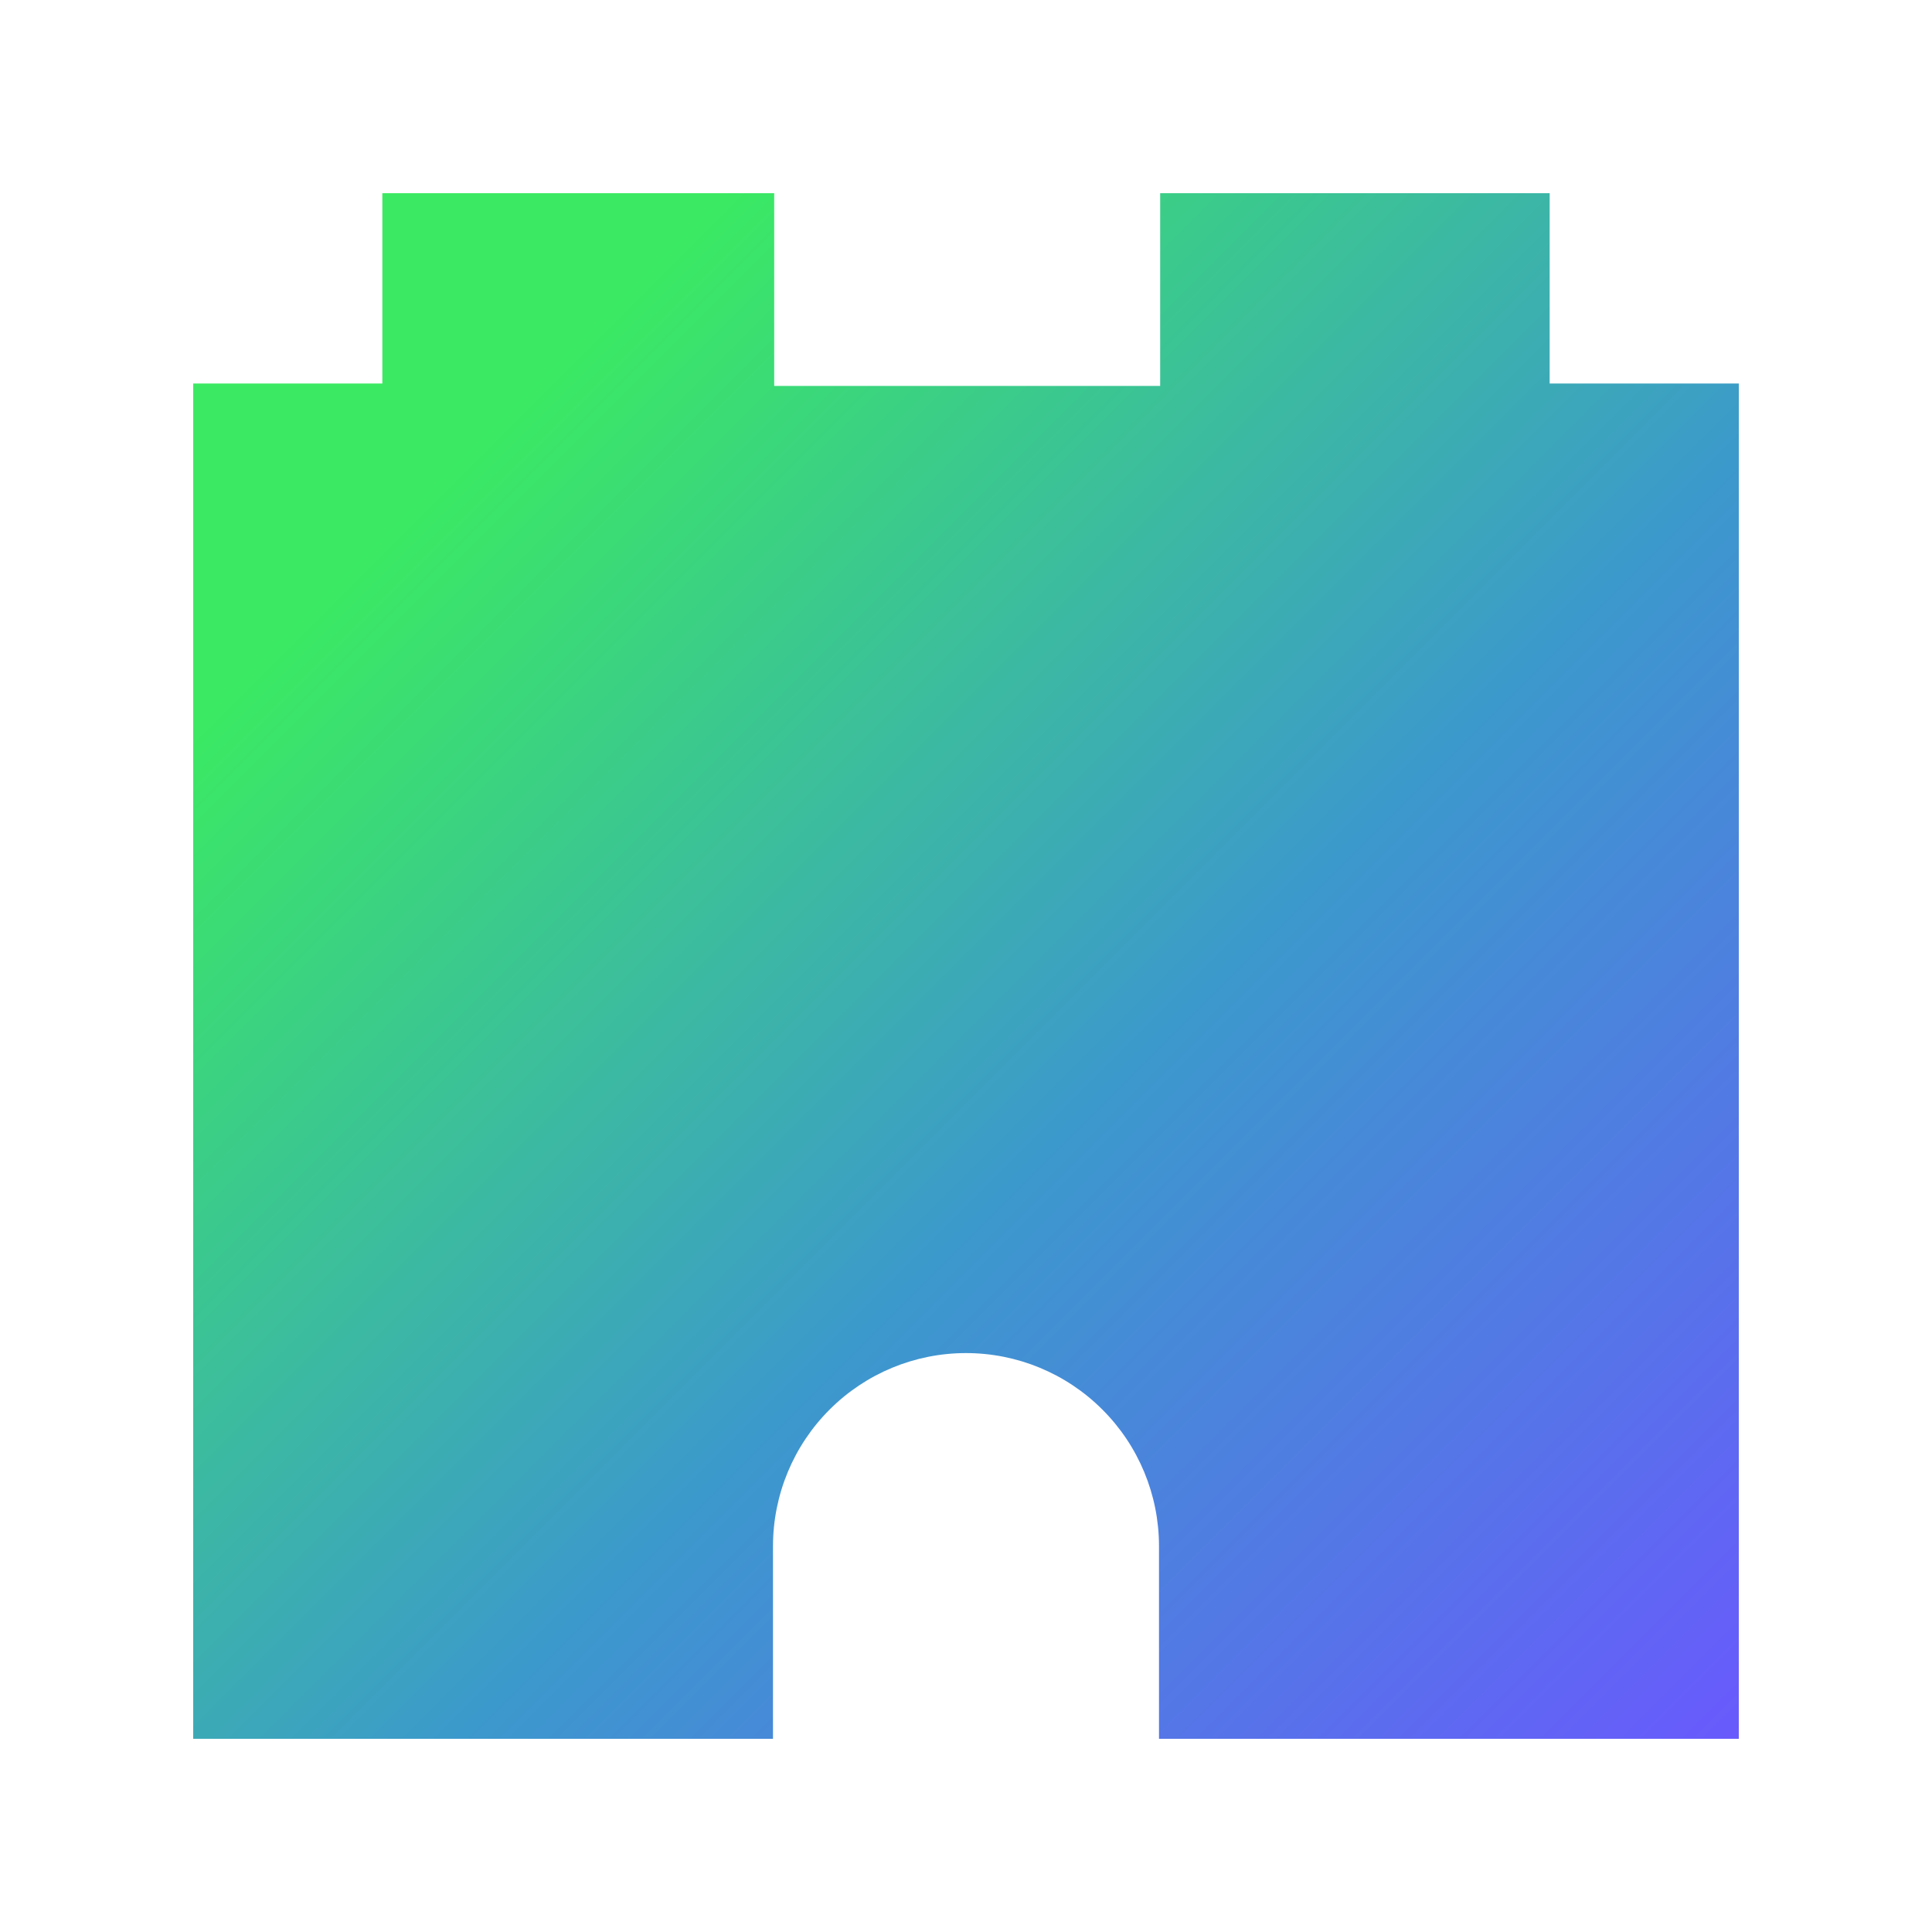
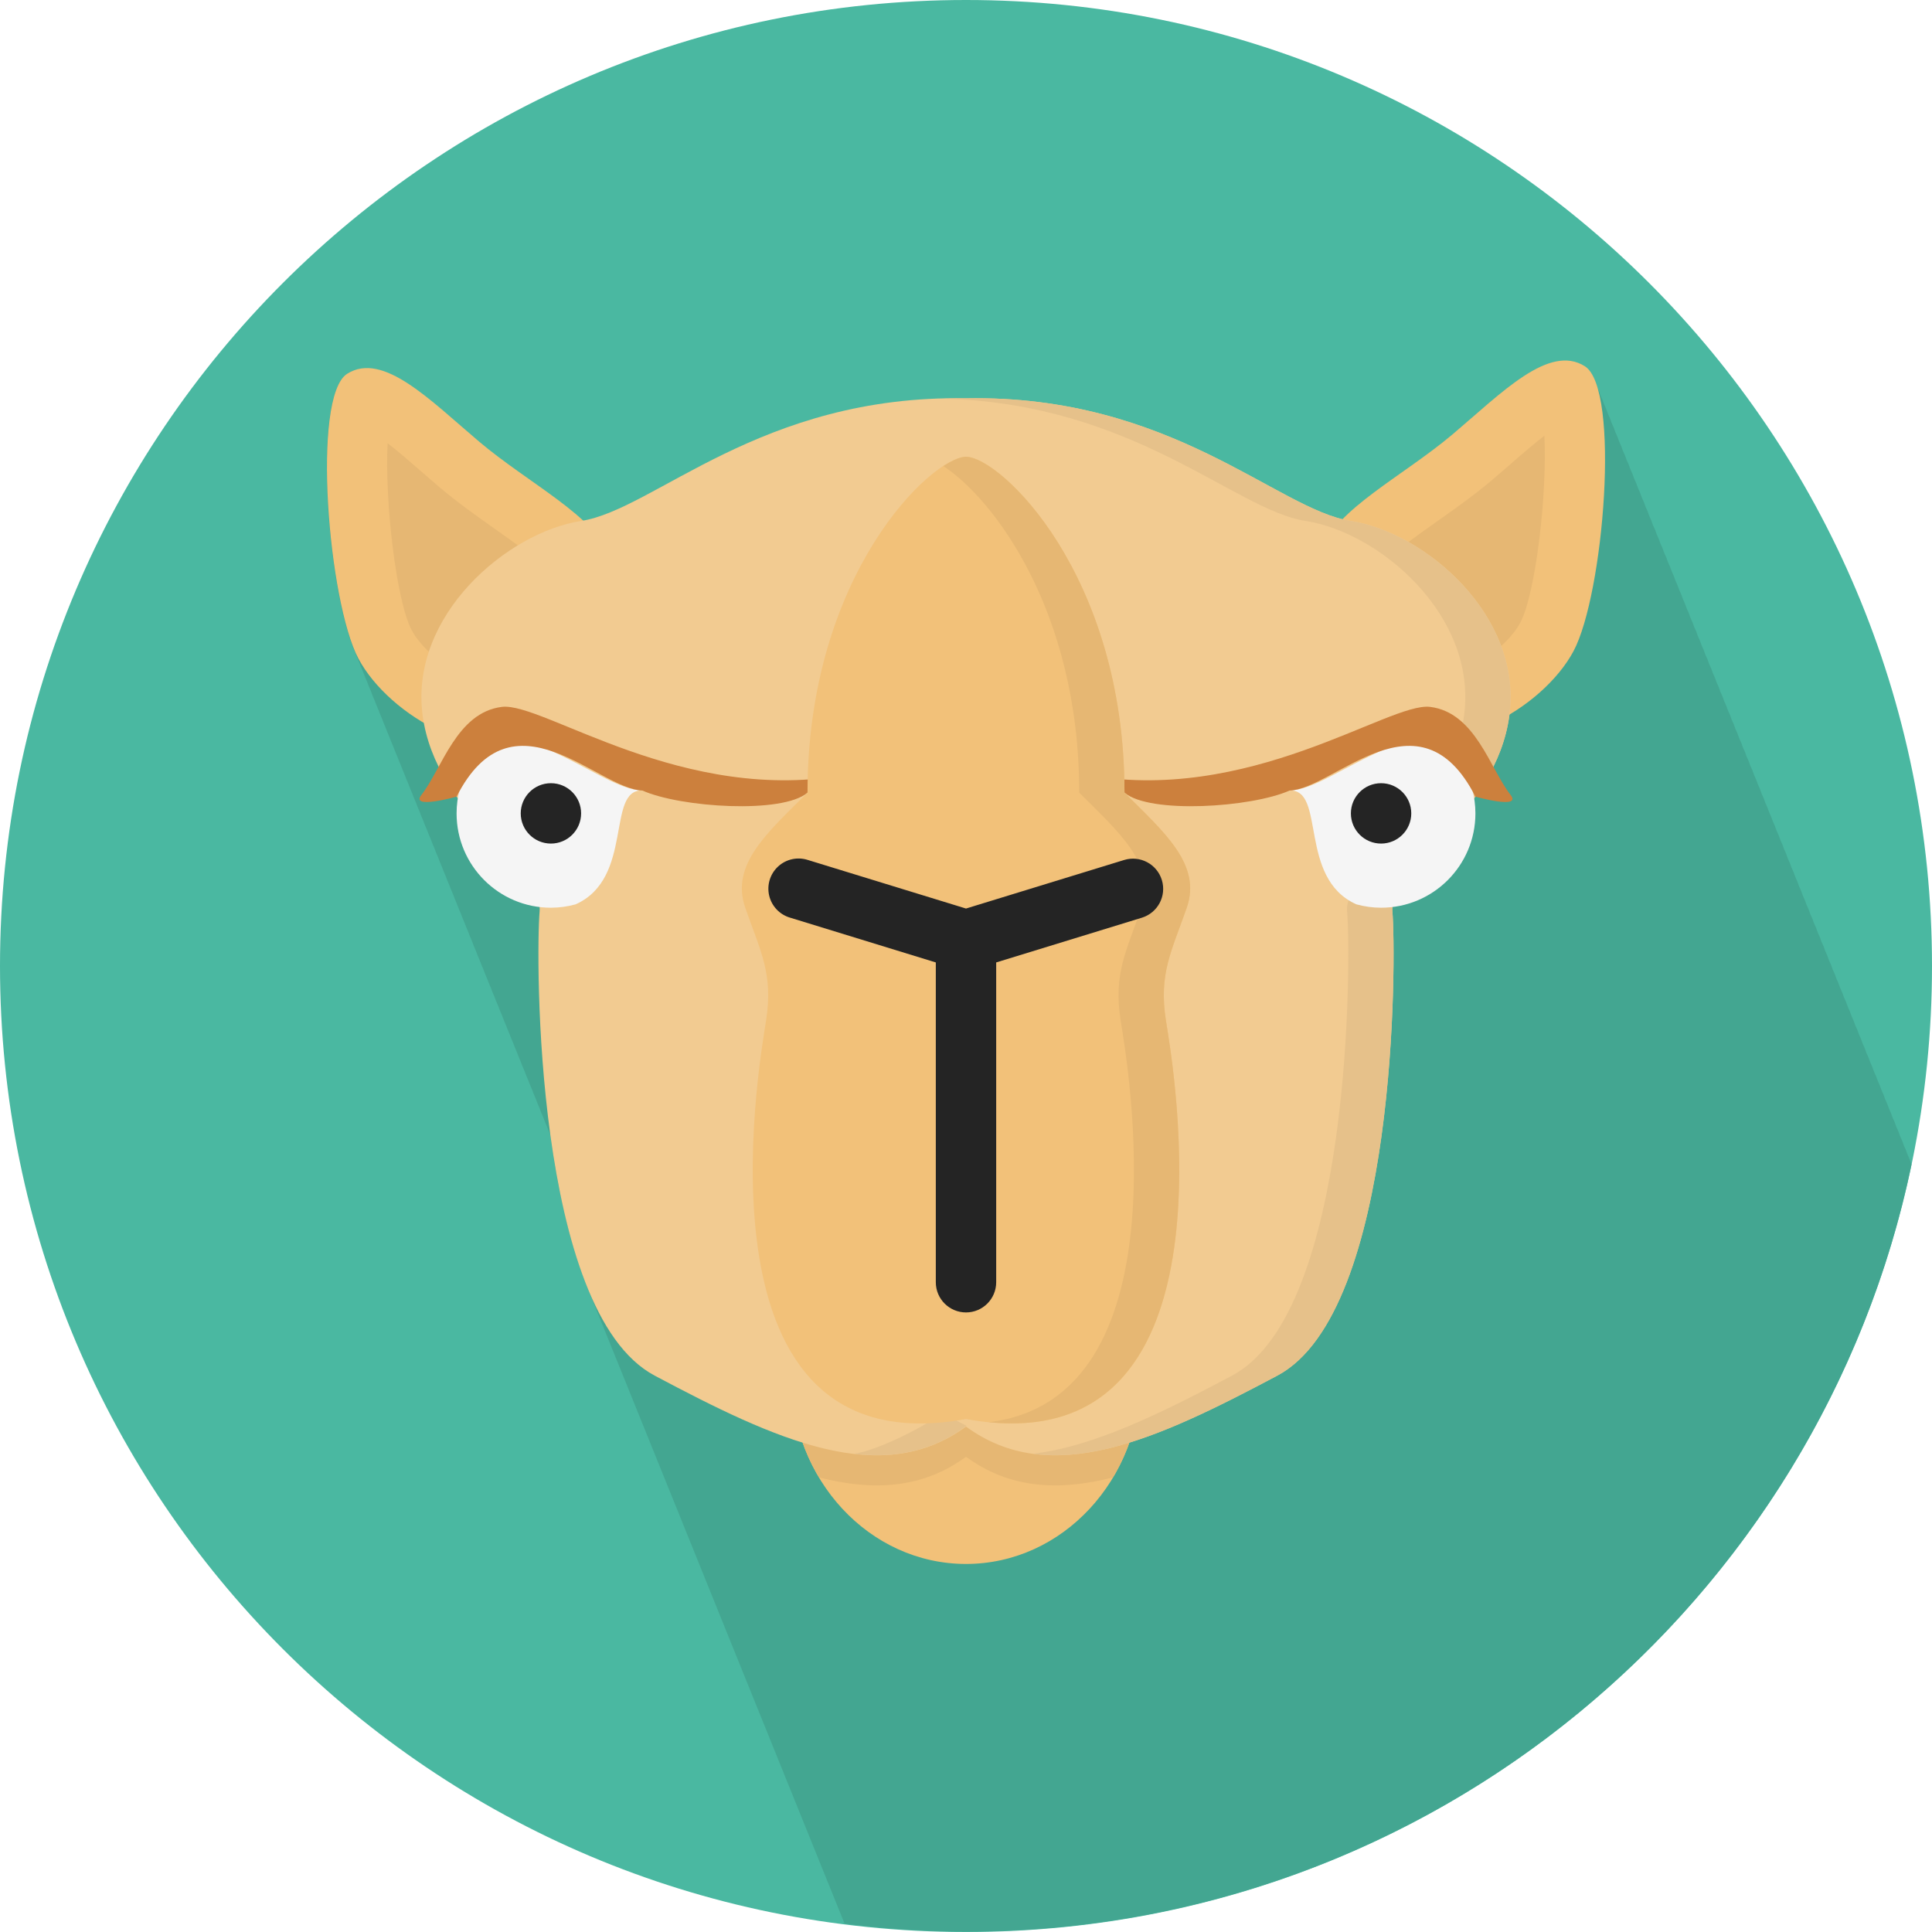
- <svg xmlns="http://www.w3.org/2000/svg" width="40" height="40" viewBox="0 0 40 40" fill="none">
-   <path d="M32.084 7.94V4H24.02V7.99H16.029V4H7.916V7.94H4V36H16.004V32.005C16.006 30.946 16.427 29.931 17.177 29.183C17.926 28.434 18.941 28.014 20 28.014C21.059 28.014 22.074 28.434 22.823 29.183C23.573 29.931 23.994 30.946 23.996 32.005V36H36V7.94H32.084Z" fill="url(#paint0_linear)" />
-   <defs>
-     <linearGradient id="paint0_linear" x1="2.942" y1="4.9" x2="37.777" y2="39.734" gradientUnits="userSpaceOnUse">
-       <stop offset="0.159" stop-color="#3BEA62" />
-       <stop offset="0.54" stop-color="#3C99CC" />
-       <stop offset="0.937" stop-color="#6B57FF" />
-     </linearGradient>
-   </defs>
+ <svg xmlns="http://www.w3.org/2000/svg" t="1711093438292" class="icon" viewBox="0 0 1024 1024" version="1.1" p-id="2163" width="40" height="40">
+   <path d="M512 512m-512 0a512 512 0 1 0 1024 0 512 512 0 1 0-1024 0Z" fill="#4AB8A1" p-id="2164" />
+   <path d="M1013.144 617.168c-0.032-0.064-0.048-0.152-0.08-0.192a33.736 33.736 0 0 0-1.968-4.888 35.992 35.992 0 0 0-1.984-4.912 35.456 35.456 0 0 0-1.984-4.904 34.256 34.256 0 0 0-2-4.928 33.256 33.256 0 0 0-1.968-4.88 36.12 36.12 0 0 0-1.984-4.92 35.456 35.456 0 0 0-1.984-4.904 33.36 33.36 0 0 0-2-4.928 31.576 31.576 0 0 0-1.968-4.88 34.176 34.176 0 0 0-1.984-4.92 33.72 33.72 0 0 0-2-4.928 32.832 32.832 0 0 0-1.976-4.888 33.736 33.736 0 0 0-1.992-4.928 32.376 32.376 0 0 0-1.976-4.88 34.056 34.056 0 0 0-1.984-4.912 33.2 33.2 0 0 0-1.984-4.904 33.856 33.856 0 0 0-1.992-4.936 32.376 32.376 0 0 0-1.976-4.88 34.056 34.056 0 0 0-1.984-4.912 33.2 33.2 0 0 0-1.984-4.904 33.856 33.856 0 0 0-1.992-4.936 32.376 32.376 0 0 0-1.976-4.88 35.016 35.016 0 0 0-1.976-4.912 34.752 34.752 0 0 0-2-4.936 31.544 31.544 0 0 0-1.984-4.88 32.536 32.536 0 0 0-1.984-4.928 31.328 31.328 0 0 0-1.984-4.888 31.872 31.872 0 0 0-1.984-4.904 31.984 31.984 0 0 0-1.984-4.912 32.88 32.88 0 0 0-1.984-4.928 31.328 31.328 0 0 0-1.984-4.888 31.872 31.872 0 0 0-1.984-4.904 31.984 31.984 0 0 0-1.984-4.912 32.88 32.88 0 0 0-1.984-4.928 32.144 32.144 0 0 0-1.976-4.888 33.568 33.568 0 0 0-1.984-4.904 33.68 33.68 0 0 0-1.984-4.912 33.72 33.72 0 0 0-2-4.928 31.872 31.872 0 0 0-1.984-4.904 32.144 32.144 0 0 0-1.976-4.888 33.68 33.68 0 0 0-1.984-4.912 32.32 32.32 0 0 0-1.984-4.912 31.608 31.608 0 0 0-1.992-4.92 30.24 30.24 0 0 0-1.984-4.896 32.32 32.32 0 0 0-1.984-4.912 33.624 33.624 0 0 0-1.992-4.92 32.208 32.208 0 0 0-1.984-4.904 32.768 32.768 0 0 0-1.984-4.92 33.936 33.936 0 0 0-1.984-4.904 34.512 34.512 0 0 0-2-4.92 32.208 32.208 0 0 0-1.984-4.904 30.936 30.936 0 0 0-2-4.928 32.544 32.544 0 0 0-1.984-4.904 32.208 32.208 0 0 0-1.984-4.904 32.768 32.768 0 0 0-1.984-4.92 33.048 33.048 0 0 0-1.984-4.904 32.768 32.768 0 0 0-1.984-4.92 33.048 33.048 0 0 0-1.984-4.904 32.744 32.744 0 0 0-2-4.92 32.224 32.224 0 0 0-1.976-4.904 32.768 32.768 0 0 0-1.984-4.92 33.048 33.048 0 0 0-1.984-4.904 33.624 33.624 0 0 0-1.992-4.92 33.048 33.048 0 0 0-1.984-4.904 33.36 33.36 0 0 0-2-4.928 32.544 32.544 0 0 0-1.984-4.904 33.048 33.048 0 0 0-1.984-4.904 32.752 32.752 0 0 0-1.992-4.92 32.208 32.208 0 0 0-1.984-4.904 33.624 33.624 0 0 0-1.992-4.92 31.872 31.872 0 0 0-1.984-4.904 31.936 31.936 0 0 0-1.992-4.92 33.064 33.064 0 0 0-1.976-4.904 34.512 34.512 0 0 0-2-4.92 32.208 32.208 0 0 0-1.984-4.904 32.768 32.768 0 0 0-1.984-4.92 33.936 33.936 0 0 0-1.984-4.904 36.416 36.416 0 0 0-1.984-4.912 34.752 34.752 0 0 0-2-4.936 32.32 32.32 0 0 0-1.984-4.888 32.768 32.768 0 0 0-1.984-4.92 33.048 33.048 0 0 0-1.984-4.904 32.744 32.744 0 0 0-2-4.92 31.408 31.408 0 0 0-1.984-4.904c-1.616-4.968-3.704-8.584-6.344-10.256-19-12-44 14-70 36-19.184 16.24-43.984 30.304-58.344 45-38.824-9.464-94.584-65.928-199.664-64-108.064-1.984-164.008 57.888-202.968 64.76-14.656-13.544-37.256-26.72-55.032-41.76-26-22-51-48-70-36-18.456 11.656-10.496 114.832 4.648 148.216 0.648 1.768 1.312 3.424 1.992 4.928 0.648 1.752 1.304 3.408 1.984 4.896 0.648 1.768 1.312 3.424 1.992 4.928 0.648 1.752 1.304 3.408 1.984 4.896 0.656 1.776 1.32 3.448 2 4.96 0.64 1.744 1.296 3.384 1.968 4.864 0.648 1.76 1.312 3.416 1.984 4.912 0.656 1.768 1.312 3.424 1.992 4.928 0.648 1.752 1.304 3.408 1.976 4.896 0.648 1.76 1.312 3.424 1.992 4.92 0.648 1.768 1.312 3.432 1.992 4.928 0.648 1.76 1.304 3.408 1.976 4.88 0.648 1.76 1.304 3.432 1.984 4.912 0.648 1.768 1.312 3.424 1.992 4.904 0.648 1.784 1.312 3.44 1.992 4.936 0.648 1.752 1.304 3.408 1.976 4.88 0.648 1.776 1.304 3.432 1.984 4.912 0.648 1.76 1.312 3.424 1.984 4.904 0.656 1.792 1.328 3.464 2.008 4.968 0.64 1.736 1.296 3.376 1.968 4.848 0.648 1.76 1.304 3.424 1.984 4.912 0.648 1.76 1.304 3.424 1.984 4.904 0.648 1.768 1.304 3.432 1.984 4.912 0.648 1.776 1.312 3.448 1.992 4.936 0.648 1.752 1.304 3.4 1.976 4.88 0.648 1.76 1.304 3.424 1.984 4.904 0.648 1.768 1.304 3.424 1.984 4.912 0.648 1.776 1.312 3.448 1.992 4.936 0.648 1.752 1.304 3.4 1.976 4.88 0.648 1.76 1.304 3.424 1.984 4.904 0.648 1.768 1.304 3.424 1.984 4.912 0.656 1.792 1.32 3.464 2.008 4.968 0.64 1.736 1.296 3.376 1.96 4.848 0.648 1.76 1.312 3.424 1.984 4.904 0.648 1.768 1.312 3.424 1.984 4.912 0.648 1.76 1.312 3.424 1.984 4.912 0.656 1.776 1.32 3.44 2 4.936 0.648 1.752 1.304 3.392 1.976 4.872 0.648 1.768 1.312 3.424 1.984 4.912 0.648 1.76 1.312 3.424 1.984 4.912 0.656 1.776 1.32 3.44 2 4.936 0.648 1.752 1.304 3.392 1.976 4.872 0.648 1.768 1.312 3.424 1.984 4.912 0.648 1.76 1.312 3.424 1.984 4.912 0.656 1.776 1.32 3.44 2 4.936 0.648 1.752 1.312 3.424 1.992 4.904 0.648 1.752 1.304 3.4 1.976 4.872 0.648 1.768 1.304 3.432 1.984 4.92 0.648 1.752 1.304 3.424 1.984 4.904 0.648 1.784 1.312 3.44 1.992 4.936 0.648 1.752 1.304 3.4 1.976 4.872 0.592 1.608 1.184 3.16 1.808 4.528 3.96 28.912 10.272 58.2 20.08 81.944 0.64 1.672 1.312 3.288 1.984 4.912 0.648 1.688 1.328 3.312 2.008 4.952 0.632 1.656 1.296 3.248 1.96 4.856 0.64 1.672 1.312 3.288 1.984 4.912 0.648 1.696 1.336 3.336 2.016 4.984 0.632 1.648 1.296 3.24 1.96 4.832 0.648 1.688 1.328 3.328 2.008 4.968 0.632 1.656 1.296 3.24 1.96 4.848 0.64 1.672 1.312 3.288 1.984 4.912 0.64 1.672 1.312 3.28 1.984 4.904 0.648 1.688 1.328 3.328 2.008 4.96 0.632 1.656 1.296 3.248 1.96 4.856 0.64 1.672 1.312 3.288 1.984 4.912 0.64 1.672 1.312 3.28 1.984 4.904 0.648 1.688 1.328 3.32 2.008 4.96 0.632 1.656 1.296 3.248 1.96 4.848 0.64 1.68 1.312 3.296 1.984 4.92 0.64 1.672 1.312 3.28 1.984 4.904 0.656 1.72 1.344 3.376 2.04 5.048 0.624 1.616 1.28 3.184 1.936 4.784 0.64 1.672 1.312 3.28 1.984 4.904 0.64 1.672 1.312 3.288 1.984 4.912 0.64 1.672 1.312 3.288 1.984 4.912 0.648 1.688 1.328 3.32 2.008 4.96 0.632 1.648 1.296 3.24 1.96 4.848 0.64 1.672 1.312 3.288 1.984 4.912 0.64 1.672 1.312 3.288 1.984 4.912 0.648 1.688 1.328 3.32 2.008 4.952 0.632 1.656 1.296 3.248 1.96 4.856 0.64 1.672 1.312 3.288 1.984 4.912 0.64 1.672 1.312 3.288 1.984 4.912 0.656 1.72 1.344 3.376 2.032 5.04 0.624 1.616 1.288 3.192 1.936 4.784 0.64 1.672 1.312 3.288 1.984 4.912 0.64 1.672 1.312 3.288 1.984 4.904 0.64 1.672 1.312 3.296 1.984 4.92 0.648 1.688 1.328 3.312 2.008 4.952 0.632 1.656 1.296 3.248 1.96 4.856 0.64 1.672 1.312 3.28 1.984 4.904 0.64 1.672 1.312 3.296 1.984 4.92 0.648 1.688 1.328 3.312 2.008 4.952 0.632 1.656 1.296 3.248 1.96 4.856 0.64 1.672 1.312 3.28 1.984 4.904 0.64 1.672 1.312 3.296 1.984 4.912 0.648 1.696 1.328 3.32 2.008 4.96 0.64 1.68 1.32 3.304 1.992 4.928 0.632 1.648 1.296 3.24 1.96 4.832 0.64 1.672 1.312 3.288 1.984 4.912 0.64 1.672 1.312 3.288 1.984 4.912 0.648 1.688 1.328 3.32 2.008 4.96 0.632 1.648 1.296 3.24 1.96 4.848 0.64 1.672 1.312 3.288 1.984 4.912 0.64 1.672 1.312 3.288 1.984 4.912 0.648 1.688 1.328 3.32 2.008 4.952 0.632 1.656 1.296 3.248 1.96 4.856 0.64 1.672 1.312 3.288 1.984 4.912 0.64 1.672 1.312 3.288 1.984 4.912 0.648 1.688 1.328 3.312 2.008 4.952 0.632 1.656 1.296 3.248 1.96 4.856 0.648 1.696 1.336 3.336 2.016 4.984 0.632 1.648 1.296 3.24 1.96 4.84 0.64 1.672 1.312 3.28 1.984 4.904 0.648 1.688 1.328 3.328 2.008 4.96 0.632 1.656 1.296 3.248 1.96 4.856 0.64 1.672 1.312 3.288 1.984 4.912 0.64 1.672 1.312 3.28 1.984 4.904 0.648 1.688 1.328 3.32 2.008 4.96 0.632 1.656 1.296 3.248 1.96 4.848 0.32 0.84 0.664 1.656 1 2.488 21.072 2.648 42.504 4.168 64.288 4.168 246.776 0.24 452.688-174.272 501.208-406.592z" fill="#43A691" p-id="2165" />
+   <path d="M419.336 729.112a99.816 92.664 90 1 0 185.328 0 99.816 92.664 90 1 0-185.328 0Z" fill="#F2C179" p-id="2166" />
+   <path d="M512 629.296c-51.176 0-92.664 44.696-92.664 99.816 0 19.888 5.464 38.376 14.776 53.936 28.6 7.336 54.72 6.064 77.896-10.936 23.176 17 49.296 18.272 77.896 10.936a104.808 104.808 0 0 0 14.776-53.936c-0.016-55.12-41.512-99.816-92.68-99.816z" fill="#E6B773" p-id="2167" />
+   <path d="M323 295.112c-6.664-20.992-43-39-69-61s-51-48-70-36-10 121 6 151 67 61 107 40 26-94 26-94z" fill="#F2C179" p-id="2168" />
+   <path d="M268.4 363.992c-19.576 0-42.632-15.808-50.168-29.944-8.336-15.632-14.368-69.256-12.784-99.144 6.008 4.68 12.64 10.456 17.504 14.696 3.432 2.984 6.888 6 10.368 8.936 9.392 7.952 19.392 15.016 29.064 21.848 10.32 7.296 25.616 18.104 29.72 24 3.096 20.768 0.992 50.624-9.992 56.392-4.112 2.168-8.6 3.216-13.712 3.216z" fill="#E6B773" p-id="2169" />
+   <path d="M701 291.112c6.664-20.992 43-39 69-61s51-48 70-36 10 121-6 151-67 61-107 40-26-94-26-94z" fill="#F2C179" p-id="2170" />
+   <path d="M755.6 359.992c-5.12 0-9.6-1.048-13.728-3.216-11.016-5.784-13.096-35.832-9.936-56.696 3.664-5.304 19.216-16.304 29.672-23.688 9.664-6.832 19.664-13.904 29.064-21.848 3.488-2.944 6.936-5.952 10.368-8.936a448.944 448.944 0 0 1 17.504-14.696c1.576 29.888-4.456 83.504-12.784 99.144-7.544 14.128-30.592 29.936-50.16 29.936z" fill="#E6B773" p-id="2171" />
+   <path d="M716 276.112c-39-6-95-67-204-65-109-2-165 59-204 65S217 326.112 224 379.112s64 81 62 104-3 212 61 246 120 60 165 27c45 33 101 7 165-27s63-223 61-246 55-51 62-104-45-97-84-103z" fill="#F2CB91" p-id="2172" />
+   <path d="M242 431.112a49.936 49.936 0 0 1 23.992-42.64c36.52 9.848 57.56 29.856 74.472 30.52-19.328-0.76-4.304 46.496-35.384 60.328a49.68 49.68 0 0 1-13.072 1.792 50 50 0 0 1-50.008-50z" fill="#F5F5F5" p-id="2173" />
+   <path d="M292 431.112m-16 0a16 16 0 1 0 32 0 16 16 0 1 0-32 0Z" fill="#242424" p-id="2174" />
+   <path d="M242 422.24c29.664-58.248 75-3.904 98.464-3.248 20.208 9.008 74.2 12.552 87.536 1.12 13.336-8.776 24-4.144 22-9.792-87.664 16.992-162.16-38.384-184-35.656-24 3-31.664 32.664-42.64 46.664-6.184 7.888 18.64 0.912 18.64 0.912z" fill="#CC803D" p-id="2175" />
+   <path d="M500.248 748.528c-11.128 8.168-35.184 20.264-47.616 21.984 17.488 2.36 39.992 0.248 59.616-14.832a78.416 78.416 0 0 1-12-7.152zM716 276.112c-39-6-95-67-204-65-4.128-0.072-8.024 0.104-12 0.2 101.064 2.504 154.488 59.024 192 64.8 39 6 91 50 84 103s-64 81-62 104 3 212-61 246c-38.304 20.344-73.712 37.72-105.64 41.408 37.832 5.216 81.472-15.816 129.64-41.408 64-34 63-223 61-246s55-51 62-104-45-97-84-103z" fill="#E6C18A" p-id="2176" />
+   <path d="M782 431.112a49.936 49.936 0 0 0-23.992-42.64c-36.52 9.848-57.552 29.856-74.48 30.52 19.328-0.76 4.312 46.496 35.392 60.328a49.624 49.624 0 0 0 13.072 1.792 50 50 0 0 0 50.008-50z" fill="#F5F5F5" p-id="2177" />
+   <path d="M732 431.112m-16 0a16 16 0 1 0 32 0 16 16 0 1 0-32 0Z" fill="#242424" p-id="2178" />
+   <path d="M782 422.24c-29.664-58.248-75-3.904-98.472-3.248-20.2 9.008-74.192 12.552-87.528 1.12-13.336-8.776-24-4.144-22-9.792 87.664 16.992 162.16-38.384 184-35.656 24 3 31.664 32.664 42.64 46.664 6.192 7.888-18.64 0.912-18.64 0.912z" fill="#CC803D" p-id="2179" />
+   <path d="M596 420.112c0-116-66-178-84-178s-84 62-84 178c-21 21-41 38-33 61s15 35 11 60S365 779.112 512 752.112c147 27 110-186 106-211s3-37 11-60-12-40-33-61z" fill="#F2C179" p-id="2180" />
+   <path d="M596 420.112c0-116-66-178-84-178-2.888 0-7.104 1.776-12 4.936 25.584 16.544 72 75.688 72 173.064 21 21 41 38 33 61s-15 35-11 60c3.632 22.704 34.456 200.44-70.024 212.672 132.912 13.392 97.912-188.376 94.024-212.672-4-25 3-37 11-60s-12-40-33-61z" fill="#E6B773" p-id="2181" />
+   <path d="M615.8 466.416a16.008 16.008 0 0 0-20-10.6L512 481.544l-83.8-25.736a16 16 0 1 0-9.4 30.584L496 510.112v169.504a16 16 0 0 0 32 0V510.112l77.2-23.704a16 16 0 0 0 10.6-19.992z" fill="#242424" p-id="2182" />
</svg>
